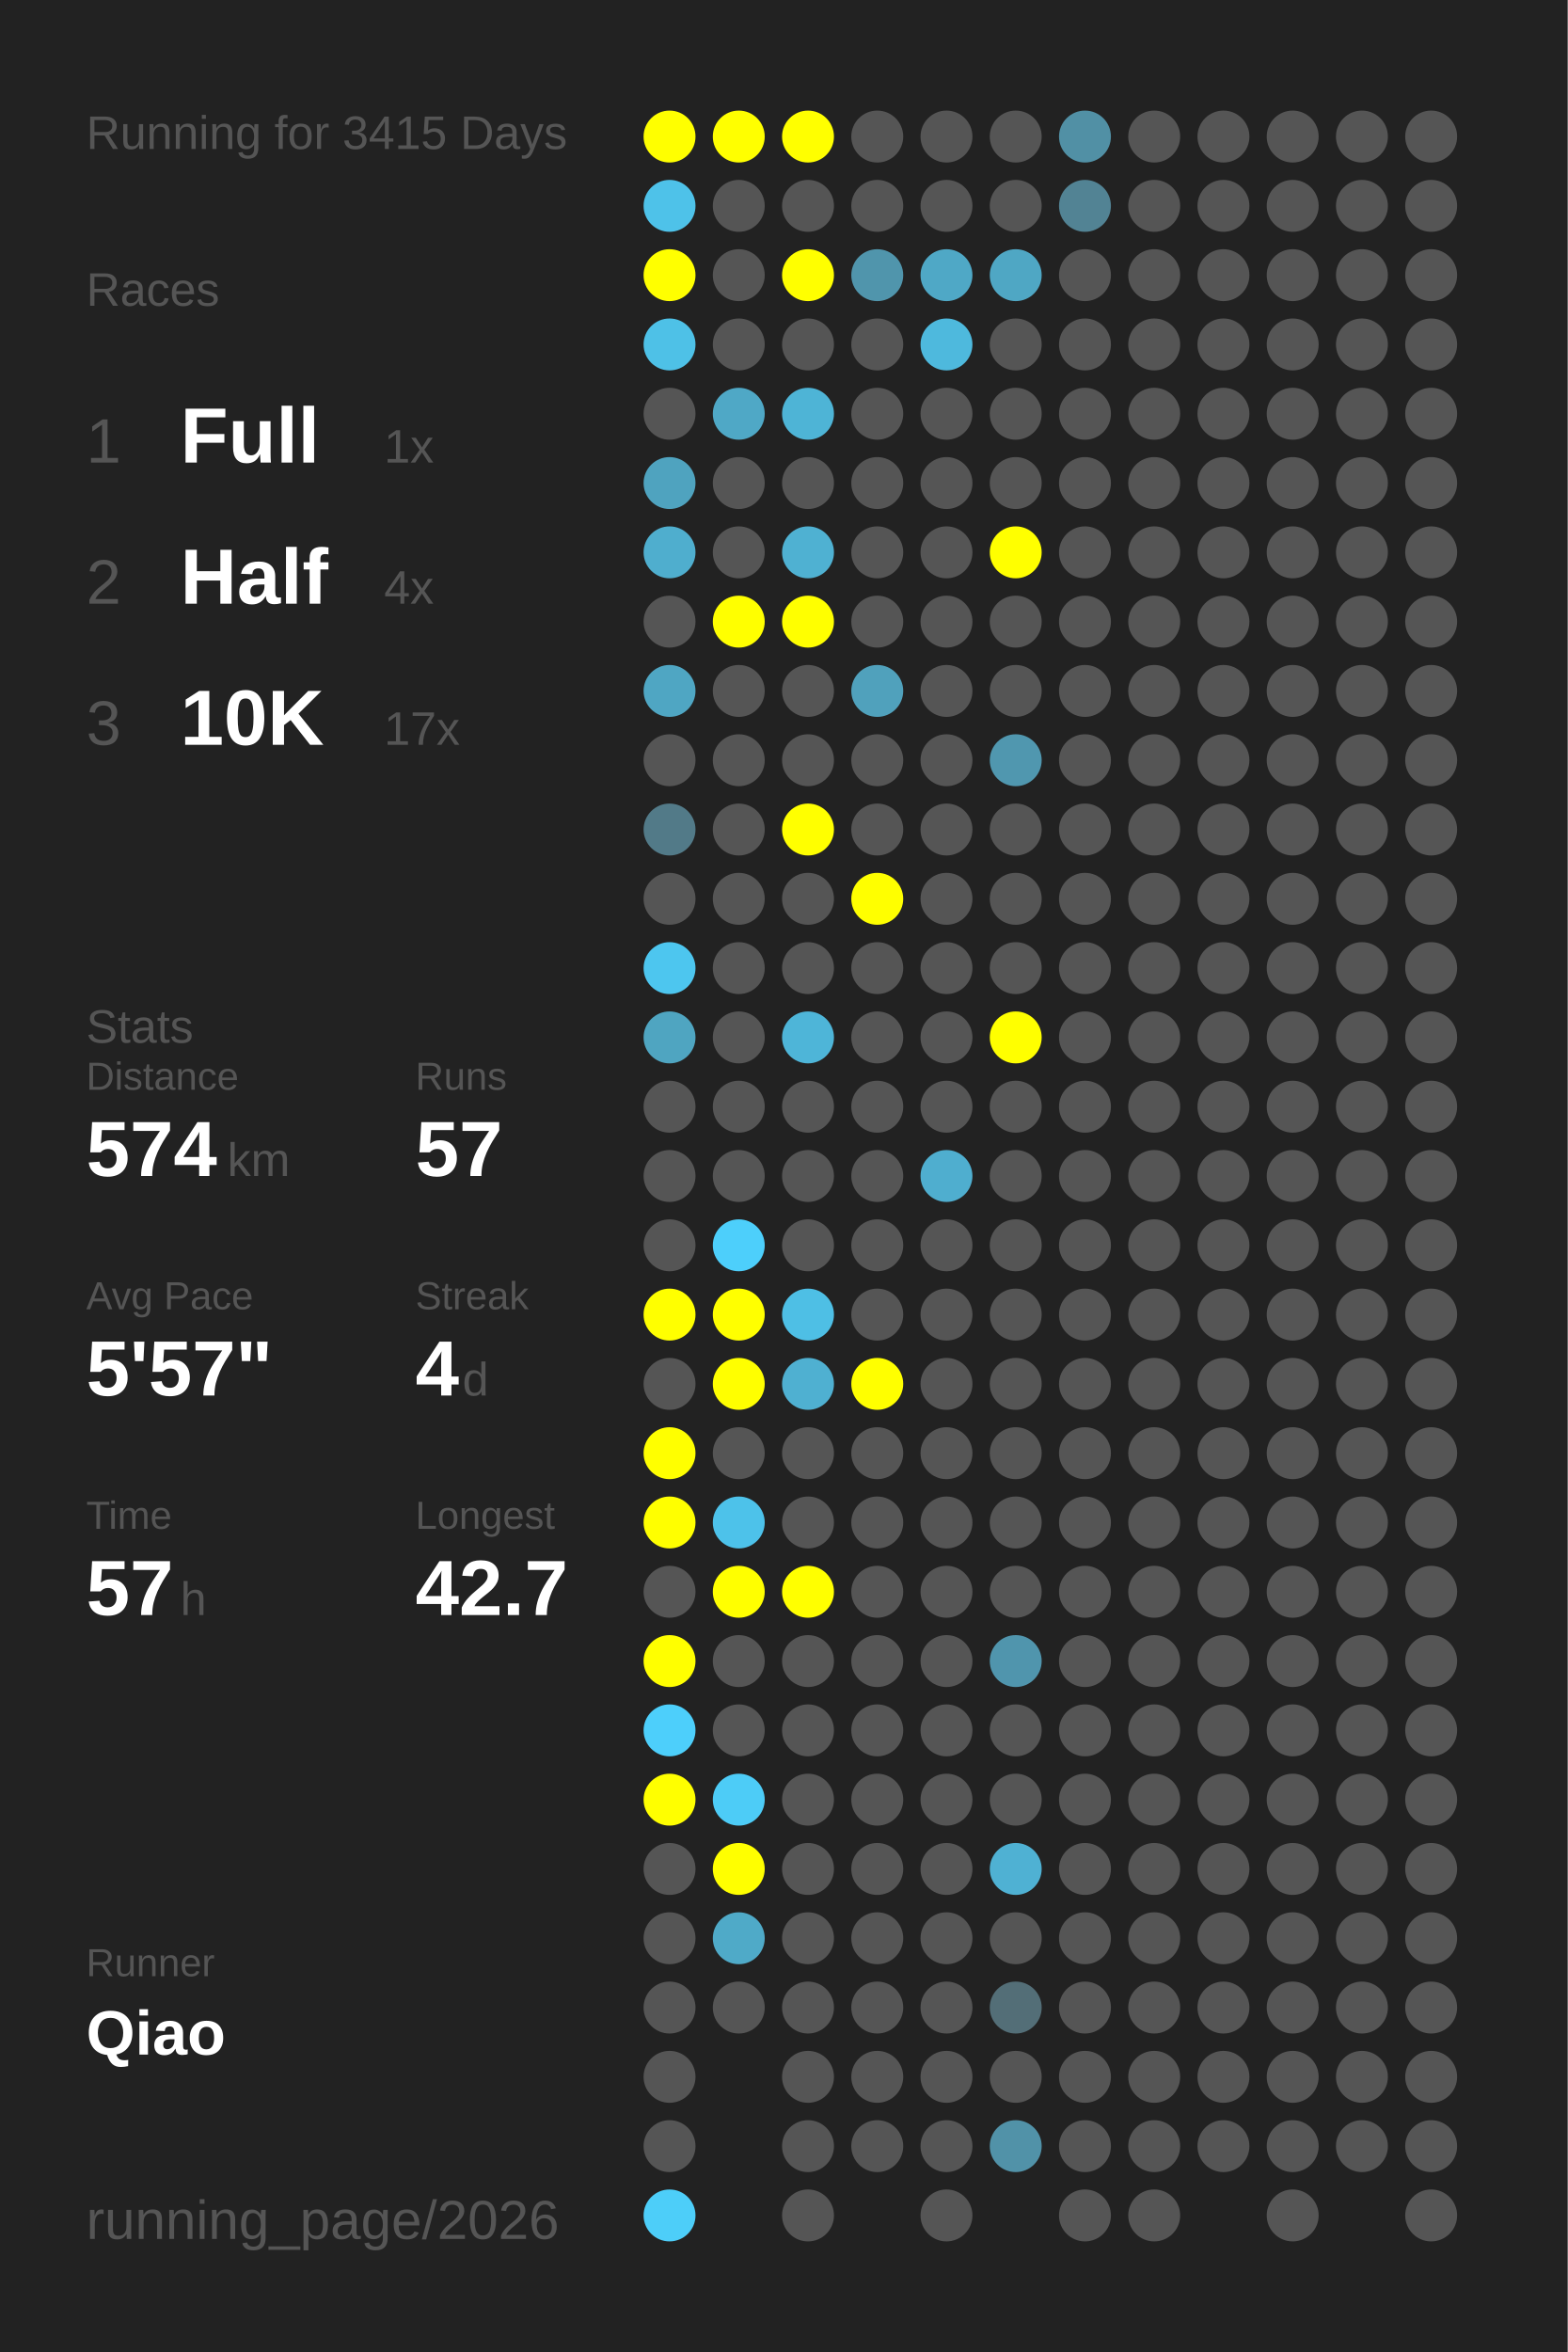
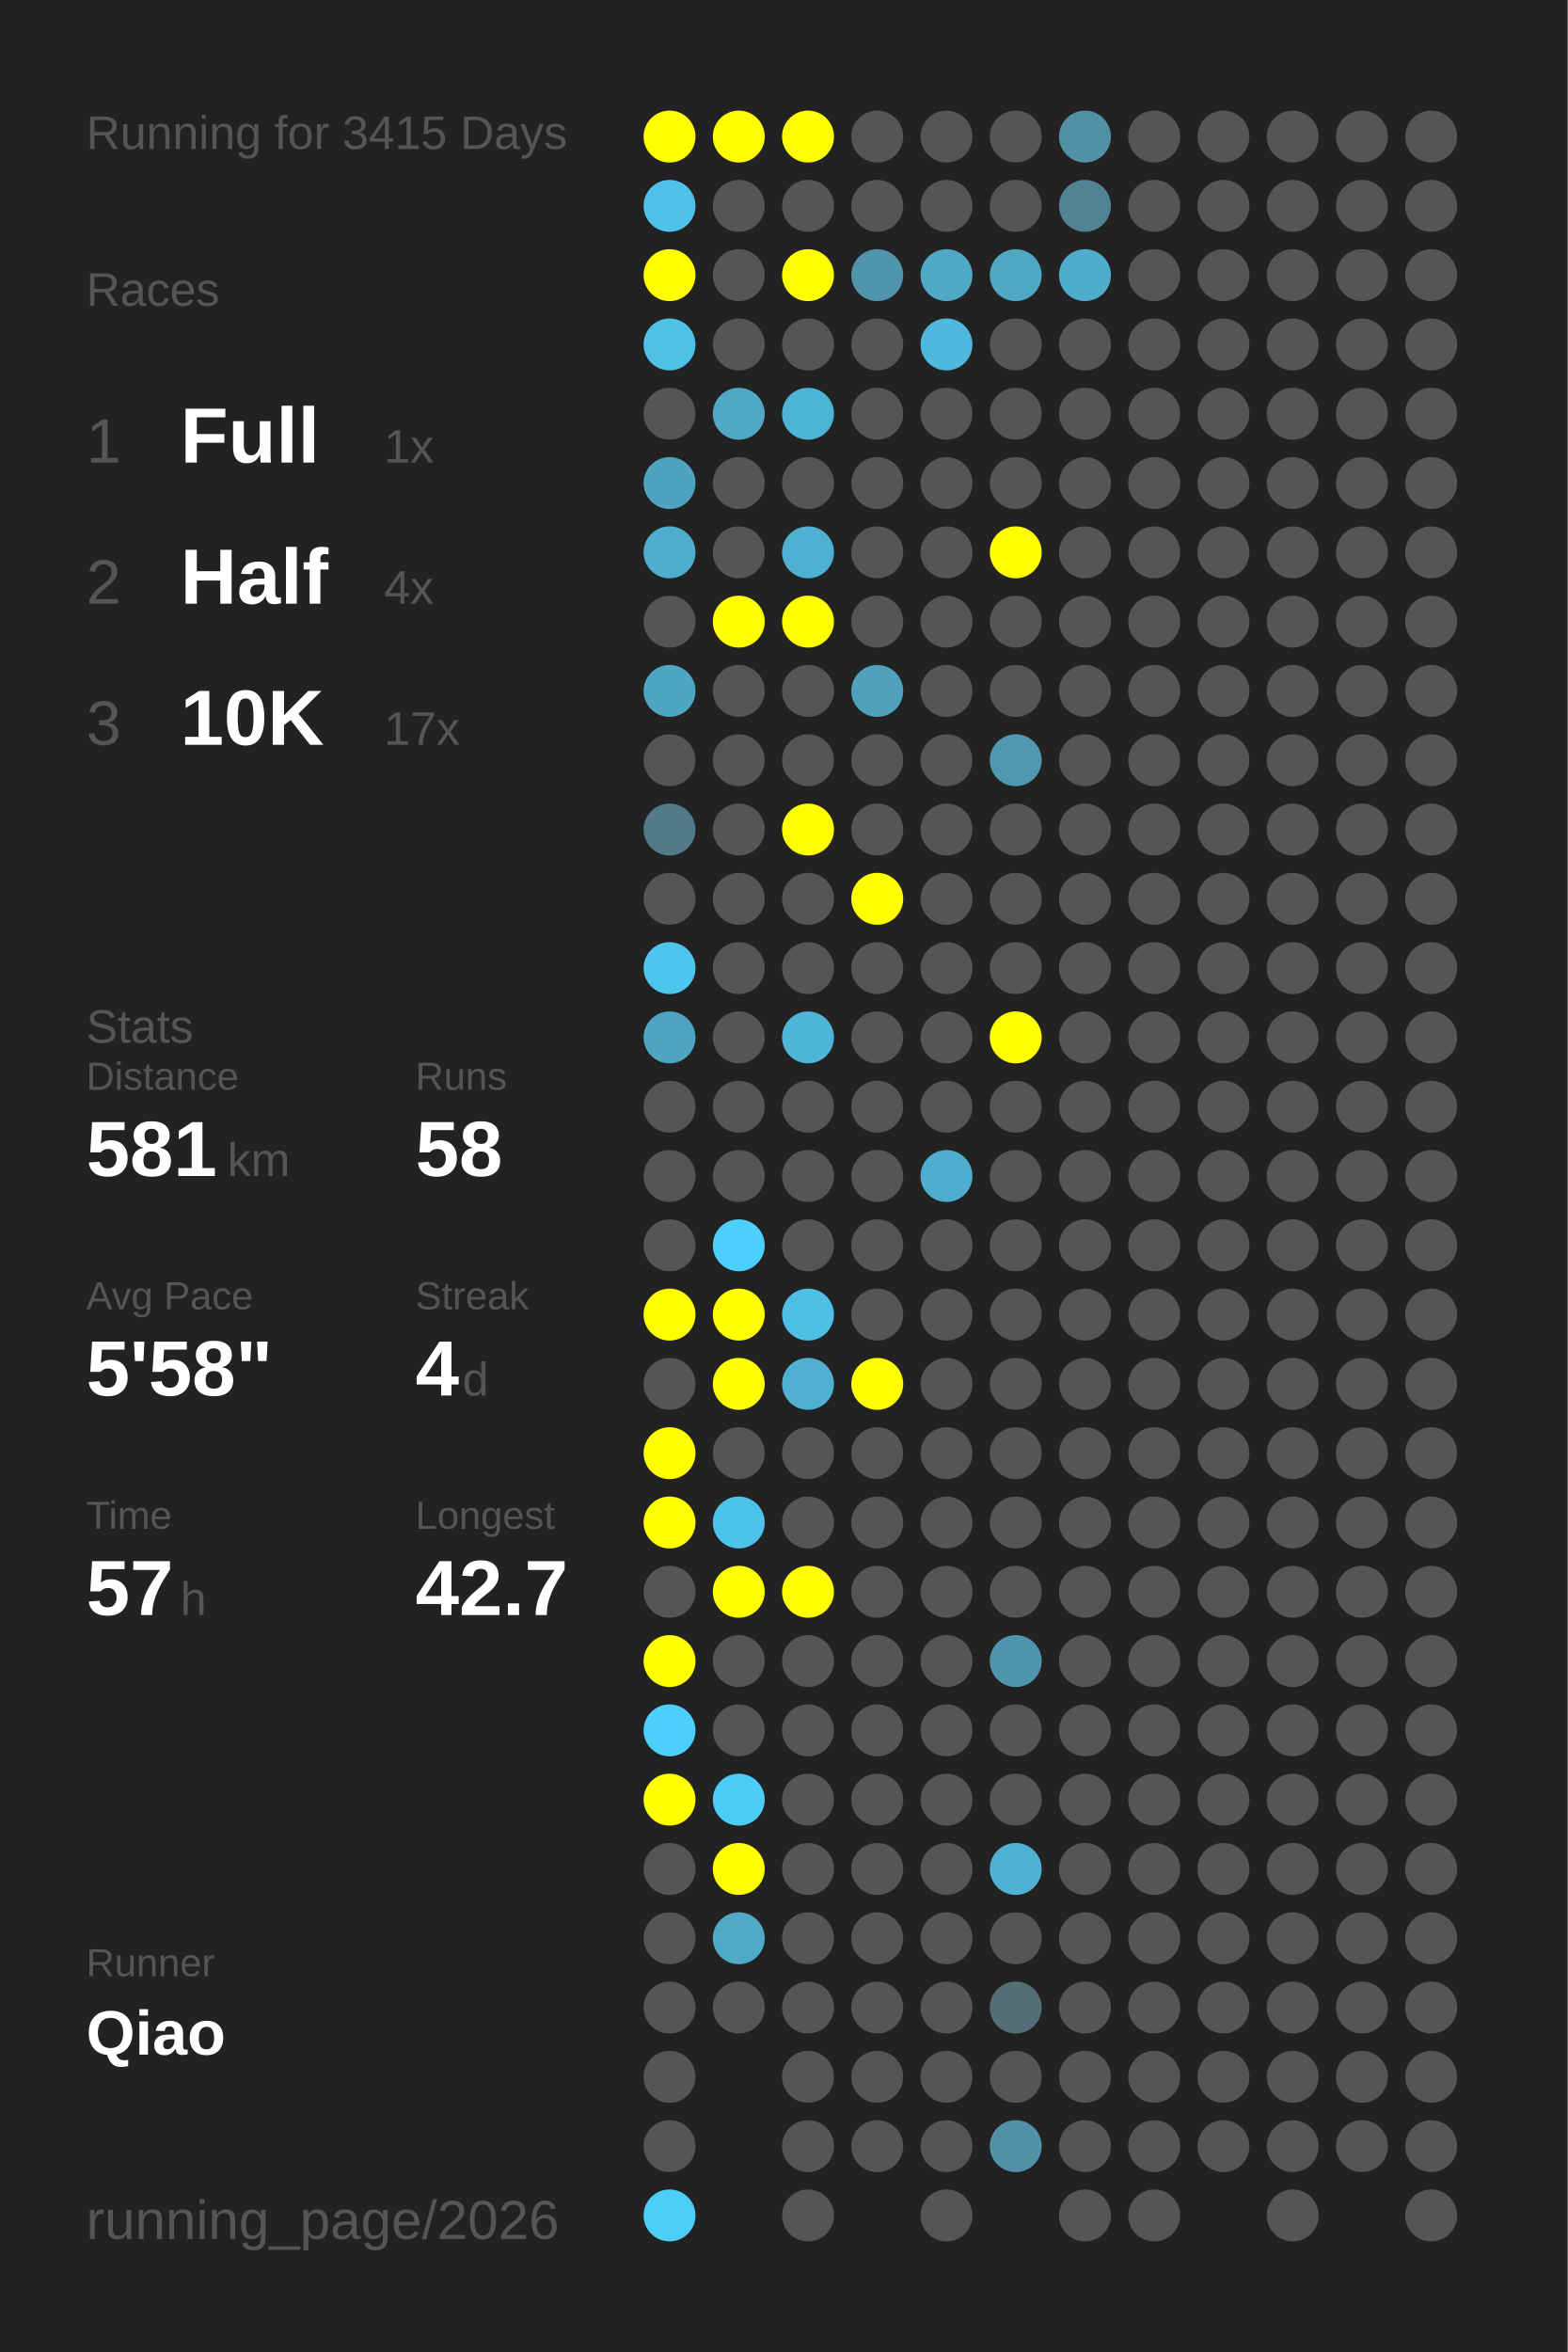
<svg xmlns="http://www.w3.org/2000/svg" baseProfile="full" height="300mm" version="1.1" viewBox="0,0,200,300" width="200mm">
  <defs />
  <rect fill="#222222" height="300" width="200" x="0" y="0" />
  <text fill="#555555" style="font-size:6px; font-family:Arial;" x="11" y="19">Running for 3415 Days</text>
  <text fill="#555555" style="font-size:6px; font-family:Arial;" x="11" y="39">Races</text>
  <text fill="#555555" style="font-size:8px; font-family:Arial;" x="11" y="59">1</text>
  <text fill="#FFFFFF" style="font-size:10px; font-family:Arial; font-weight:bold;" x="23" y="59">Full</text>
  <text fill="#555555" style="font-size:6px; font-family:Arial;" x="49" y="59">1x</text>
  <text fill="#555555" style="font-size:8px; font-family:Arial;" x="11" y="77">2</text>
  <text fill="#FFFFFF" style="font-size:10px; font-family:Arial; font-weight:bold;" x="23" y="77">Half</text>
  <text fill="#555555" style="font-size:6px; font-family:Arial;" x="49" y="77">4x</text>
  <text fill="#555555" style="font-size:8px; font-family:Arial;" x="11" y="95">3</text>
  <text fill="#FFFFFF" style="font-size:10px; font-family:Arial; font-weight:bold;" x="23" y="95">10K</text>
  <text fill="#555555" style="font-size:6px; font-family:Arial;" x="49" y="95">17x</text>
  <text fill="#555555" style="font-size:6px; font-family:Arial;" x="11" y="133">Stats</text>
  <text fill="#555555" style="font-size:5px; font-family:Arial;" x="11" y="139">Distance</text>
-   <text fill="#FFFFFF" style="font-size:10px; font-family:Arial; font-weight:bold;" x="11" y="150">574</text>
+   <text fill="#FFFFFF" style="font-size:10px; font-family:Arial; font-weight:bold;" x="11" y="150">581</text>
  <text fill="#555555" style="font-size:6px; font-family:Arial;" x="29" y="150">km</text>
  <text fill="#555555" style="font-size:5px; font-family:Arial;" x="53" y="139">Runs</text>
-   <text fill="#FFFFFF" style="font-size:10px; font-family:Arial; font-weight:bold;" x="53" y="150">57</text>
+   <text fill="#FFFFFF" style="font-size:10px; font-family:Arial; font-weight:bold;" x="53" y="150">58</text>
  <text fill="#555555" style="font-size:5px; font-family:Arial;" x="11" y="167">Avg Pace</text>
-   <text fill="#FFFFFF" style="font-size:10px; font-family:Arial; font-weight:bold;" x="11" y="178">5'57"</text>
+   <text fill="#FFFFFF" style="font-size:10px; font-family:Arial; font-weight:bold;" x="11" y="178">5'58"</text>
  <text fill="#555555" style="font-size:5px; font-family:Arial;" x="53" y="167">Streak</text>
  <text fill="#FFFFFF" style="font-size:10px; font-family:Arial; font-weight:bold;" x="53" y="178">4</text>
  <text fill="#555555" style="font-size:6px; font-family:Arial;" x="59" y="178">d</text>
  <text fill="#555555" style="font-size:5px; font-family:Arial;" x="11" y="195">Time</text>
  <text fill="#FFFFFF" style="font-size:10px; font-family:Arial; font-weight:bold;" x="11" y="206">57</text>
  <text fill="#555555" style="font-size:6px; font-family:Arial;" x="23" y="206">h</text>
  <text fill="#555555" style="font-size:5px; font-family:Arial;" x="53" y="195">Longest</text>
  <text fill="#FFFFFF" style="font-size:10px; font-family:Arial; font-weight:bold;" x="53" y="206">42.7</text>
  <text fill="#555555" style="font-size:5px; font-family:Arial;" x="11" y="252.065">Runner</text>
  <text fill="#FFFFFF" style="font-size:8px; font-family:Arial; font-weight:bold;" x="11" y="262.065">Qiao</text>
  <text fill="#555555" style="font-size:7px; font-family:Arial;" x="11" y="285.581">running_page/2026</text>
  <circle cx="85.417" cy="17.419" fill="#FFFF00" r="3.312" />
  <circle cx="85.417" cy="26.258" fill="#4ec2e9" r="3.312" />
  <circle cx="85.417" cy="35.097" fill="#FFFF00" r="3.312" />
  <circle cx="85.417" cy="43.935" fill="#4ec1e7" r="3.312" />
  <circle cx="85.417" cy="52.774" fill="#555555" r="3.312" />
  <circle cx="85.417" cy="61.613" fill="#4fa3bf" r="3.312" />
  <circle cx="85.417" cy="70.452" fill="#4faece" r="3.312" />
  <circle cx="85.417" cy="79.29" fill="#555555" r="3.312" />
  <circle cx="85.417" cy="88.129" fill="#4fa6c3" r="3.312" />
  <circle cx="85.417" cy="96.968" fill="#555555" r="3.312" />
  <circle cx="85.417" cy="105.806" fill="#527a88" r="3.312" />
  <circle cx="85.417" cy="114.645" fill="#555555" r="3.312" />
  <circle cx="85.417" cy="123.484" fill="#4dc6ef" r="3.312" />
  <circle cx="85.417" cy="132.323" fill="#4fa5c1" r="3.312" />
  <circle cx="85.417" cy="141.161" fill="#555555" r="3.312" />
  <circle cx="85.417" cy="150" fill="#555555" r="3.312" />
  <circle cx="85.417" cy="158.839" fill="#555555" r="3.312" />
  <circle cx="85.417" cy="167.677" fill="#FFFF00" r="3.312" />
  <circle cx="85.417" cy="176.516" fill="#555555" r="3.312" />
  <circle cx="85.417" cy="185.355" fill="#FFFF00" r="3.312" />
  <circle cx="85.417" cy="194.194" fill="#FFFF00" r="3.312" />
  <circle cx="85.417" cy="203.032" fill="#555555" r="3.312" />
  <circle cx="85.417" cy="211.871" fill="#FFFF00" r="3.312" />
  <circle cx="85.417" cy="220.71" fill="#4dcffb" r="3.312" />
  <circle cx="85.417" cy="229.548" fill="#FFFF00" r="3.312" />
  <circle cx="85.417" cy="238.387" fill="#555555" r="3.312" />
  <circle cx="85.417" cy="247.226" fill="#555555" r="3.312" />
  <circle cx="85.417" cy="256.065" fill="#555555" r="3.312" />
  <circle cx="85.417" cy="264.903" fill="#555555" r="3.312" />
  <circle cx="85.417" cy="273.742" fill="#555555" r="3.312" />
  <circle cx="85.417" cy="282.581" fill="#4dcef9" r="3.312" />
  <circle cx="94.25" cy="17.419" fill="#FFFF00" r="3.312" />
  <circle cx="94.25" cy="26.258" fill="#555555" r="3.312" />
  <circle cx="94.25" cy="35.097" fill="#555555" r="3.312" />
  <circle cx="94.25" cy="43.935" fill="#555555" r="3.312" />
  <circle cx="94.25" cy="52.774" fill="#4fa8c6" r="3.312" />
  <circle cx="94.25" cy="61.613" fill="#555555" r="3.312" />
  <circle cx="94.25" cy="70.452" fill="#555555" r="3.312" />
  <circle cx="94.25" cy="79.29" fill="#FFFF00" r="3.312" />
  <circle cx="94.25" cy="88.129" fill="#555555" r="3.312" />
  <circle cx="94.25" cy="96.968" fill="#555555" r="3.312" />
  <circle cx="94.25" cy="105.806" fill="#555555" r="3.312" />
  <circle cx="94.25" cy="114.645" fill="#555555" r="3.312" />
  <circle cx="94.25" cy="123.484" fill="#555555" r="3.312" />
  <circle cx="94.25" cy="132.323" fill="#555555" r="3.312" />
  <circle cx="94.25" cy="141.161" fill="#555555" r="3.312" />
  <circle cx="94.25" cy="150" fill="#555555" r="3.312" />
  <circle cx="94.25" cy="158.839" fill="#4dcffb" r="3.312" />
  <circle cx="94.25" cy="167.677" fill="#FFFF00" r="3.312" />
  <circle cx="94.25" cy="176.516" fill="#FFFF00" r="3.312" />
  <circle cx="94.25" cy="185.355" fill="#555555" r="3.312" />
  <circle cx="94.25" cy="194.194" fill="#4dc2ea" r="3.312" />
  <circle cx="94.25" cy="203.032" fill="#FFFF00" r="3.312" />
  <circle cx="94.25" cy="211.871" fill="#555555" r="3.312" />
  <circle cx="94.25" cy="220.71" fill="#555555" r="3.312" />
  <circle cx="94.25" cy="229.548" fill="#4dccf7" r="3.312" />
  <circle cx="94.25" cy="238.387" fill="#FFFF00" r="3.312" />
  <circle cx="94.25" cy="247.226" fill="#4faac8" r="3.312" />
  <circle cx="94.25" cy="256.065" fill="#555555" r="3.312" />
  <circle cx="103.083" cy="17.419" fill="#FFFF00" r="3.312" />
  <circle cx="103.083" cy="26.258" fill="#555555" r="3.312" />
  <circle cx="103.083" cy="35.097" fill="#FFFF00" r="3.312" />
  <circle cx="103.083" cy="43.935" fill="#555555" r="3.312" />
  <circle cx="103.083" cy="52.774" fill="#4eb4d6" r="3.312" />
  <circle cx="103.083" cy="61.613" fill="#555555" r="3.312" />
  <circle cx="103.083" cy="70.452" fill="#4fb1d2" r="3.312" />
  <circle cx="103.083" cy="79.29" fill="#FFFF00" r="3.312" />
  <circle cx="103.083" cy="88.129" fill="#555555" r="3.312" />
  <circle cx="103.083" cy="96.968" fill="#555555" r="3.312" />
  <circle cx="103.083" cy="105.806" fill="#FFFF00" r="3.312" />
  <circle cx="103.083" cy="114.645" fill="#555555" r="3.312" />
  <circle cx="103.083" cy="123.484" fill="#555555" r="3.312" />
  <circle cx="103.083" cy="132.323" fill="#4eb5d8" r="3.312" />
  <circle cx="103.083" cy="141.161" fill="#555555" r="3.312" />
  <circle cx="103.083" cy="150" fill="#555555" r="3.312" />
  <circle cx="103.083" cy="158.839" fill="#555555" r="3.312" />
  <circle cx="103.083" cy="167.677" fill="#4ebfe5" r="3.312" />
  <circle cx="103.083" cy="176.516" fill="#4fb0d1" r="3.312" />
  <circle cx="103.083" cy="185.355" fill="#555555" r="3.312" />
  <circle cx="103.083" cy="194.194" fill="#555555" r="3.312" />
  <circle cx="103.083" cy="203.032" fill="#FFFF00" r="3.312" />
  <circle cx="103.083" cy="211.871" fill="#555555" r="3.312" />
  <circle cx="103.083" cy="220.71" fill="#555555" r="3.312" />
  <circle cx="103.083" cy="229.548" fill="#555555" r="3.312" />
  <circle cx="103.083" cy="238.387" fill="#555555" r="3.312" />
  <circle cx="103.083" cy="247.226" fill="#555555" r="3.312" />
  <circle cx="103.083" cy="256.065" fill="#555555" r="3.312" />
  <circle cx="103.083" cy="264.903" fill="#555555" r="3.312" />
  <circle cx="103.083" cy="273.742" fill="#555555" r="3.312" />
  <circle cx="103.083" cy="282.581" fill="#555555" r="3.312" />
  <circle cx="111.917" cy="17.419" fill="#555555" r="3.312" />
  <circle cx="111.917" cy="26.258" fill="#555555" r="3.312" />
  <circle cx="111.917" cy="35.097" fill="#5095ac" r="3.312" />
  <circle cx="111.917" cy="43.935" fill="#555555" r="3.312" />
  <circle cx="111.917" cy="52.774" fill="#555555" r="3.312" />
  <circle cx="111.917" cy="61.613" fill="#555555" r="3.312" />
  <circle cx="111.917" cy="70.452" fill="#555555" r="3.312" />
  <circle cx="111.917" cy="79.29" fill="#555555" r="3.312" />
  <circle cx="111.917" cy="88.129" fill="#50a1bc" r="3.312" />
  <circle cx="111.917" cy="96.968" fill="#555555" r="3.312" />
  <circle cx="111.917" cy="105.806" fill="#555555" r="3.312" />
  <circle cx="111.917" cy="114.645" fill="#FFFF00" r="3.312" />
  <circle cx="111.917" cy="123.484" fill="#555555" r="3.312" />
  <circle cx="111.917" cy="132.323" fill="#555555" r="3.312" />
  <circle cx="111.917" cy="141.161" fill="#555555" r="3.312" />
  <circle cx="111.917" cy="150" fill="#555555" r="3.312" />
  <circle cx="111.917" cy="158.839" fill="#555555" r="3.312" />
  <circle cx="111.917" cy="167.677" fill="#555555" r="3.312" />
  <circle cx="111.917" cy="176.516" fill="#FFFF00" r="3.312" />
  <circle cx="111.917" cy="185.355" fill="#555555" r="3.312" />
  <circle cx="111.917" cy="194.194" fill="#555555" r="3.312" />
  <circle cx="111.917" cy="203.032" fill="#555555" r="3.312" />
  <circle cx="111.917" cy="211.871" fill="#555555" r="3.312" />
  <circle cx="111.917" cy="220.71" fill="#555555" r="3.312" />
  <circle cx="111.917" cy="229.548" fill="#555555" r="3.312" />
  <circle cx="111.917" cy="238.387" fill="#555555" r="3.312" />
  <circle cx="111.917" cy="247.226" fill="#555555" r="3.312" />
  <circle cx="111.917" cy="256.065" fill="#555555" r="3.312" />
  <circle cx="111.917" cy="264.903" fill="#555555" r="3.312" />
  <circle cx="111.917" cy="273.742" fill="#555555" r="3.312" />
  <circle cx="120.75" cy="17.419" fill="#555555" r="3.312" />
  <circle cx="120.75" cy="26.258" fill="#555555" r="3.312" />
  <circle cx="120.75" cy="35.097" fill="#4fa8c6" r="3.312" />
  <circle cx="120.75" cy="43.935" fill="#4eb9dd" r="3.312" />
  <circle cx="120.75" cy="52.774" fill="#555555" r="3.312" />
  <circle cx="120.75" cy="61.613" fill="#555555" r="3.312" />
  <circle cx="120.75" cy="70.452" fill="#555555" r="3.312" />
  <circle cx="120.75" cy="79.29" fill="#555555" r="3.312" />
  <circle cx="120.75" cy="88.129" fill="#555555" r="3.312" />
  <circle cx="120.75" cy="96.968" fill="#555555" r="3.312" />
  <circle cx="120.75" cy="105.806" fill="#555555" r="3.312" />
  <circle cx="120.75" cy="114.645" fill="#555555" r="3.312" />
  <circle cx="120.75" cy="123.484" fill="#555555" r="3.312" />
  <circle cx="120.75" cy="132.323" fill="#555555" r="3.312" />
  <circle cx="120.75" cy="141.161" fill="#555555" r="3.312" />
  <circle cx="120.75" cy="150" fill="#4faecf" r="3.312" />
  <circle cx="120.75" cy="158.839" fill="#555555" r="3.312" />
  <circle cx="120.75" cy="167.677" fill="#555555" r="3.312" />
  <circle cx="120.75" cy="176.516" fill="#555555" r="3.312" />
  <circle cx="120.75" cy="185.355" fill="#555555" r="3.312" />
  <circle cx="120.75" cy="194.194" fill="#555555" r="3.312" />
  <circle cx="120.75" cy="203.032" fill="#555555" r="3.312" />
  <circle cx="120.75" cy="211.871" fill="#555555" r="3.312" />
  <circle cx="120.75" cy="220.71" fill="#555555" r="3.312" />
  <circle cx="120.75" cy="229.548" fill="#555555" r="3.312" />
  <circle cx="120.75" cy="238.387" fill="#555555" r="3.312" />
  <circle cx="120.75" cy="247.226" fill="#555555" r="3.312" />
  <circle cx="120.75" cy="256.065" fill="#555555" r="3.312" />
  <circle cx="120.75" cy="264.903" fill="#555555" r="3.312" />
  <circle cx="120.75" cy="273.742" fill="#555555" r="3.312" />
  <circle cx="120.75" cy="282.581" fill="#555555" r="3.312" />
  <circle cx="129.583" cy="17.419" fill="#555555" r="3.312" />
  <circle cx="129.583" cy="26.258" fill="#555555" r="3.312" />
  <circle cx="129.583" cy="35.097" fill="#4fa7c4" r="3.312" />
  <circle cx="129.583" cy="43.935" fill="#555555" r="3.312" />
  <circle cx="129.583" cy="52.774" fill="#555555" r="3.312" />
  <circle cx="129.583" cy="61.613" fill="#555555" r="3.312" />
  <circle cx="129.583" cy="70.452" fill="#FFFF00" r="3.312" />
  <circle cx="129.583" cy="79.29" fill="#555555" r="3.312" />
  <circle cx="129.583" cy="88.129" fill="#555555" r="3.312" />
  <circle cx="129.583" cy="96.968" fill="#5097af" r="3.312" />
  <circle cx="129.583" cy="105.806" fill="#555555" r="3.312" />
  <circle cx="129.583" cy="114.645" fill="#555555" r="3.312" />
  <circle cx="129.583" cy="123.484" fill="#555555" r="3.312" />
  <circle cx="129.583" cy="132.323" fill="#FFFF00" r="3.312" />
  <circle cx="129.583" cy="141.161" fill="#555555" r="3.312" />
  <circle cx="129.583" cy="150" fill="#555555" r="3.312" />
  <circle cx="129.583" cy="158.839" fill="#555555" r="3.312" />
  <circle cx="129.583" cy="167.677" fill="#555555" r="3.312" />
  <circle cx="129.583" cy="176.516" fill="#555555" r="3.312" />
  <circle cx="129.583" cy="185.355" fill="#555555" r="3.312" />
  <circle cx="129.583" cy="194.194" fill="#555555" r="3.312" />
  <circle cx="129.583" cy="203.032" fill="#555555" r="3.312" />
  <circle cx="129.583" cy="211.871" fill="#5095ad" r="3.312" />
  <circle cx="129.583" cy="220.71" fill="#555555" r="3.312" />
  <circle cx="129.583" cy="229.548" fill="#555555" r="3.312" />
  <circle cx="129.583" cy="238.387" fill="#4fb1d3" r="3.312" />
  <circle cx="129.583" cy="247.226" fill="#555555" r="3.312" />
  <circle cx="129.583" cy="256.065" fill="#536e77" r="3.312" />
  <circle cx="129.583" cy="264.903" fill="#555555" r="3.312" />
  <circle cx="129.583" cy="273.742" fill="#5192a8" r="3.312" />
  <circle cx="138.417" cy="17.419" fill="#5190a5" r="3.312" />
  <circle cx="138.417" cy="26.258" fill="#528394" r="3.312" />
-   <circle cx="138.417" cy="35.097" fill="#555555" r="3.312" />
+   <circle cx="138.417" cy="35.097" fill="#4faccc" r="3.312" />
  <circle cx="138.417" cy="43.935" fill="#555555" r="3.312" />
  <circle cx="138.417" cy="52.774" fill="#555555" r="3.312" />
  <circle cx="138.417" cy="61.613" fill="#555555" r="3.312" />
  <circle cx="138.417" cy="70.452" fill="#555555" r="3.312" />
  <circle cx="138.417" cy="79.29" fill="#555555" r="3.312" />
  <circle cx="138.417" cy="88.129" fill="#555555" r="3.312" />
  <circle cx="138.417" cy="96.968" fill="#555555" r="3.312" />
  <circle cx="138.417" cy="105.806" fill="#555555" r="3.312" />
  <circle cx="138.417" cy="114.645" fill="#555555" r="3.312" />
  <circle cx="138.417" cy="123.484" fill="#555555" r="3.312" />
  <circle cx="138.417" cy="132.323" fill="#555555" r="3.312" />
  <circle cx="138.417" cy="141.161" fill="#555555" r="3.312" />
  <circle cx="138.417" cy="150" fill="#555555" r="3.312" />
  <circle cx="138.417" cy="158.839" fill="#555555" r="3.312" />
  <circle cx="138.417" cy="167.677" fill="#555555" r="3.312" />
  <circle cx="138.417" cy="176.516" fill="#555555" r="3.312" />
  <circle cx="138.417" cy="185.355" fill="#555555" r="3.312" />
  <circle cx="138.417" cy="194.194" fill="#555555" r="3.312" />
  <circle cx="138.417" cy="203.032" fill="#555555" r="3.312" />
  <circle cx="138.417" cy="211.871" fill="#555555" r="3.312" />
  <circle cx="138.417" cy="220.71" fill="#555555" r="3.312" />
  <circle cx="138.417" cy="229.548" fill="#555555" r="3.312" />
  <circle cx="138.417" cy="238.387" fill="#555555" r="3.312" />
  <circle cx="138.417" cy="247.226" fill="#555555" r="3.312" />
  <circle cx="138.417" cy="256.065" fill="#555555" r="3.312" />
  <circle cx="138.417" cy="264.903" fill="#555555" r="3.312" />
  <circle cx="138.417" cy="273.742" fill="#555555" r="3.312" />
  <circle cx="138.417" cy="282.581" fill="#555555" r="3.312" />
  <circle cx="147.25" cy="17.419" fill="#555555" r="3.312" />
  <circle cx="147.25" cy="26.258" fill="#555555" r="3.312" />
  <circle cx="147.25" cy="35.097" fill="#555555" r="3.312" />
  <circle cx="147.25" cy="43.935" fill="#555555" r="3.312" />
  <circle cx="147.25" cy="52.774" fill="#555555" r="3.312" />
  <circle cx="147.25" cy="61.613" fill="#555555" r="3.312" />
  <circle cx="147.25" cy="70.452" fill="#555555" r="3.312" />
  <circle cx="147.25" cy="79.29" fill="#555555" r="3.312" />
  <circle cx="147.25" cy="88.129" fill="#555555" r="3.312" />
  <circle cx="147.25" cy="96.968" fill="#555555" r="3.312" />
  <circle cx="147.25" cy="105.806" fill="#555555" r="3.312" />
  <circle cx="147.25" cy="114.645" fill="#555555" r="3.312" />
  <circle cx="147.25" cy="123.484" fill="#555555" r="3.312" />
  <circle cx="147.25" cy="132.323" fill="#555555" r="3.312" />
  <circle cx="147.25" cy="141.161" fill="#555555" r="3.312" />
  <circle cx="147.25" cy="150" fill="#555555" r="3.312" />
  <circle cx="147.25" cy="158.839" fill="#555555" r="3.312" />
  <circle cx="147.25" cy="167.677" fill="#555555" r="3.312" />
  <circle cx="147.25" cy="176.516" fill="#555555" r="3.312" />
  <circle cx="147.25" cy="185.355" fill="#555555" r="3.312" />
  <circle cx="147.25" cy="194.194" fill="#555555" r="3.312" />
  <circle cx="147.25" cy="203.032" fill="#555555" r="3.312" />
  <circle cx="147.25" cy="211.871" fill="#555555" r="3.312" />
  <circle cx="147.25" cy="220.71" fill="#555555" r="3.312" />
  <circle cx="147.25" cy="229.548" fill="#555555" r="3.312" />
  <circle cx="147.25" cy="238.387" fill="#555555" r="3.312" />
  <circle cx="147.25" cy="247.226" fill="#555555" r="3.312" />
  <circle cx="147.25" cy="256.065" fill="#555555" r="3.312" />
  <circle cx="147.25" cy="264.903" fill="#555555" r="3.312" />
  <circle cx="147.25" cy="273.742" fill="#555555" r="3.312" />
  <circle cx="147.25" cy="282.581" fill="#555555" r="3.312" />
  <circle cx="156.083" cy="17.419" fill="#555555" r="3.312" />
  <circle cx="156.083" cy="26.258" fill="#555555" r="3.312" />
  <circle cx="156.083" cy="35.097" fill="#555555" r="3.312" />
  <circle cx="156.083" cy="43.935" fill="#555555" r="3.312" />
  <circle cx="156.083" cy="52.774" fill="#555555" r="3.312" />
  <circle cx="156.083" cy="61.613" fill="#555555" r="3.312" />
  <circle cx="156.083" cy="70.452" fill="#555555" r="3.312" />
  <circle cx="156.083" cy="79.29" fill="#555555" r="3.312" />
  <circle cx="156.083" cy="88.129" fill="#555555" r="3.312" />
  <circle cx="156.083" cy="96.968" fill="#555555" r="3.312" />
  <circle cx="156.083" cy="105.806" fill="#555555" r="3.312" />
  <circle cx="156.083" cy="114.645" fill="#555555" r="3.312" />
  <circle cx="156.083" cy="123.484" fill="#555555" r="3.312" />
  <circle cx="156.083" cy="132.323" fill="#555555" r="3.312" />
  <circle cx="156.083" cy="141.161" fill="#555555" r="3.312" />
  <circle cx="156.083" cy="150" fill="#555555" r="3.312" />
  <circle cx="156.083" cy="158.839" fill="#555555" r="3.312" />
  <circle cx="156.083" cy="167.677" fill="#555555" r="3.312" />
  <circle cx="156.083" cy="176.516" fill="#555555" r="3.312" />
  <circle cx="156.083" cy="185.355" fill="#555555" r="3.312" />
  <circle cx="156.083" cy="194.194" fill="#555555" r="3.312" />
  <circle cx="156.083" cy="203.032" fill="#555555" r="3.312" />
  <circle cx="156.083" cy="211.871" fill="#555555" r="3.312" />
  <circle cx="156.083" cy="220.71" fill="#555555" r="3.312" />
  <circle cx="156.083" cy="229.548" fill="#555555" r="3.312" />
  <circle cx="156.083" cy="238.387" fill="#555555" r="3.312" />
  <circle cx="156.083" cy="247.226" fill="#555555" r="3.312" />
  <circle cx="156.083" cy="256.065" fill="#555555" r="3.312" />
  <circle cx="156.083" cy="264.903" fill="#555555" r="3.312" />
  <circle cx="156.083" cy="273.742" fill="#555555" r="3.312" />
  <circle cx="164.917" cy="17.419" fill="#555555" r="3.312" />
  <circle cx="164.917" cy="26.258" fill="#555555" r="3.312" />
  <circle cx="164.917" cy="35.097" fill="#555555" r="3.312" />
  <circle cx="164.917" cy="43.935" fill="#555555" r="3.312" />
  <circle cx="164.917" cy="52.774" fill="#555555" r="3.312" />
  <circle cx="164.917" cy="61.613" fill="#555555" r="3.312" />
  <circle cx="164.917" cy="70.452" fill="#555555" r="3.312" />
  <circle cx="164.917" cy="79.29" fill="#555555" r="3.312" />
  <circle cx="164.917" cy="88.129" fill="#555555" r="3.312" />
  <circle cx="164.917" cy="96.968" fill="#555555" r="3.312" />
  <circle cx="164.917" cy="105.806" fill="#555555" r="3.312" />
  <circle cx="164.917" cy="114.645" fill="#555555" r="3.312" />
  <circle cx="164.917" cy="123.484" fill="#555555" r="3.312" />
  <circle cx="164.917" cy="132.323" fill="#555555" r="3.312" />
  <circle cx="164.917" cy="141.161" fill="#555555" r="3.312" />
  <circle cx="164.917" cy="150" fill="#555555" r="3.312" />
  <circle cx="164.917" cy="158.839" fill="#555555" r="3.312" />
  <circle cx="164.917" cy="167.677" fill="#555555" r="3.312" />
  <circle cx="164.917" cy="176.516" fill="#555555" r="3.312" />
  <circle cx="164.917" cy="185.355" fill="#555555" r="3.312" />
  <circle cx="164.917" cy="194.194" fill="#555555" r="3.312" />
  <circle cx="164.917" cy="203.032" fill="#555555" r="3.312" />
  <circle cx="164.917" cy="211.871" fill="#555555" r="3.312" />
  <circle cx="164.917" cy="220.71" fill="#555555" r="3.312" />
  <circle cx="164.917" cy="229.548" fill="#555555" r="3.312" />
  <circle cx="164.917" cy="238.387" fill="#555555" r="3.312" />
  <circle cx="164.917" cy="247.226" fill="#555555" r="3.312" />
  <circle cx="164.917" cy="256.065" fill="#555555" r="3.312" />
  <circle cx="164.917" cy="264.903" fill="#555555" r="3.312" />
  <circle cx="164.917" cy="273.742" fill="#555555" r="3.312" />
  <circle cx="164.917" cy="282.581" fill="#555555" r="3.312" />
  <circle cx="173.75" cy="17.419" fill="#555555" r="3.312" />
  <circle cx="173.75" cy="26.258" fill="#555555" r="3.312" />
  <circle cx="173.75" cy="35.097" fill="#555555" r="3.312" />
  <circle cx="173.75" cy="43.935" fill="#555555" r="3.312" />
  <circle cx="173.75" cy="52.774" fill="#555555" r="3.312" />
  <circle cx="173.75" cy="61.613" fill="#555555" r="3.312" />
  <circle cx="173.75" cy="70.452" fill="#555555" r="3.312" />
  <circle cx="173.75" cy="79.29" fill="#555555" r="3.312" />
  <circle cx="173.75" cy="88.129" fill="#555555" r="3.312" />
  <circle cx="173.75" cy="96.968" fill="#555555" r="3.312" />
  <circle cx="173.75" cy="105.806" fill="#555555" r="3.312" />
  <circle cx="173.75" cy="114.645" fill="#555555" r="3.312" />
  <circle cx="173.75" cy="123.484" fill="#555555" r="3.312" />
  <circle cx="173.75" cy="132.323" fill="#555555" r="3.312" />
  <circle cx="173.75" cy="141.161" fill="#555555" r="3.312" />
  <circle cx="173.75" cy="150" fill="#555555" r="3.312" />
  <circle cx="173.75" cy="158.839" fill="#555555" r="3.312" />
  <circle cx="173.75" cy="167.677" fill="#555555" r="3.312" />
  <circle cx="173.75" cy="176.516" fill="#555555" r="3.312" />
  <circle cx="173.75" cy="185.355" fill="#555555" r="3.312" />
  <circle cx="173.75" cy="194.194" fill="#555555" r="3.312" />
  <circle cx="173.75" cy="203.032" fill="#555555" r="3.312" />
  <circle cx="173.75" cy="211.871" fill="#555555" r="3.312" />
  <circle cx="173.75" cy="220.71" fill="#555555" r="3.312" />
  <circle cx="173.75" cy="229.548" fill="#555555" r="3.312" />
  <circle cx="173.75" cy="238.387" fill="#555555" r="3.312" />
  <circle cx="173.75" cy="247.226" fill="#555555" r="3.312" />
  <circle cx="173.75" cy="256.065" fill="#555555" r="3.312" />
  <circle cx="173.75" cy="264.903" fill="#555555" r="3.312" />
  <circle cx="173.75" cy="273.742" fill="#555555" r="3.312" />
  <circle cx="182.583" cy="17.419" fill="#555555" r="3.312" />
  <circle cx="182.583" cy="26.258" fill="#555555" r="3.312" />
  <circle cx="182.583" cy="35.097" fill="#555555" r="3.312" />
  <circle cx="182.583" cy="43.935" fill="#555555" r="3.312" />
  <circle cx="182.583" cy="52.774" fill="#555555" r="3.312" />
  <circle cx="182.583" cy="61.613" fill="#555555" r="3.312" />
  <circle cx="182.583" cy="70.452" fill="#555555" r="3.312" />
  <circle cx="182.583" cy="79.29" fill="#555555" r="3.312" />
  <circle cx="182.583" cy="88.129" fill="#555555" r="3.312" />
  <circle cx="182.583" cy="96.968" fill="#555555" r="3.312" />
  <circle cx="182.583" cy="105.806" fill="#555555" r="3.312" />
  <circle cx="182.583" cy="114.645" fill="#555555" r="3.312" />
  <circle cx="182.583" cy="123.484" fill="#555555" r="3.312" />
  <circle cx="182.583" cy="132.323" fill="#555555" r="3.312" />
  <circle cx="182.583" cy="141.161" fill="#555555" r="3.312" />
  <circle cx="182.583" cy="150" fill="#555555" r="3.312" />
  <circle cx="182.583" cy="158.839" fill="#555555" r="3.312" />
  <circle cx="182.583" cy="167.677" fill="#555555" r="3.312" />
  <circle cx="182.583" cy="176.516" fill="#555555" r="3.312" />
  <circle cx="182.583" cy="185.355" fill="#555555" r="3.312" />
  <circle cx="182.583" cy="194.194" fill="#555555" r="3.312" />
  <circle cx="182.583" cy="203.032" fill="#555555" r="3.312" />
  <circle cx="182.583" cy="211.871" fill="#555555" r="3.312" />
  <circle cx="182.583" cy="220.71" fill="#555555" r="3.312" />
  <circle cx="182.583" cy="229.548" fill="#555555" r="3.312" />
  <circle cx="182.583" cy="238.387" fill="#555555" r="3.312" />
  <circle cx="182.583" cy="247.226" fill="#555555" r="3.312" />
  <circle cx="182.583" cy="256.065" fill="#555555" r="3.312" />
  <circle cx="182.583" cy="264.903" fill="#555555" r="3.312" />
  <circle cx="182.583" cy="273.742" fill="#555555" r="3.312" />
  <circle cx="182.583" cy="282.581" fill="#555555" r="3.312" />
</svg>
